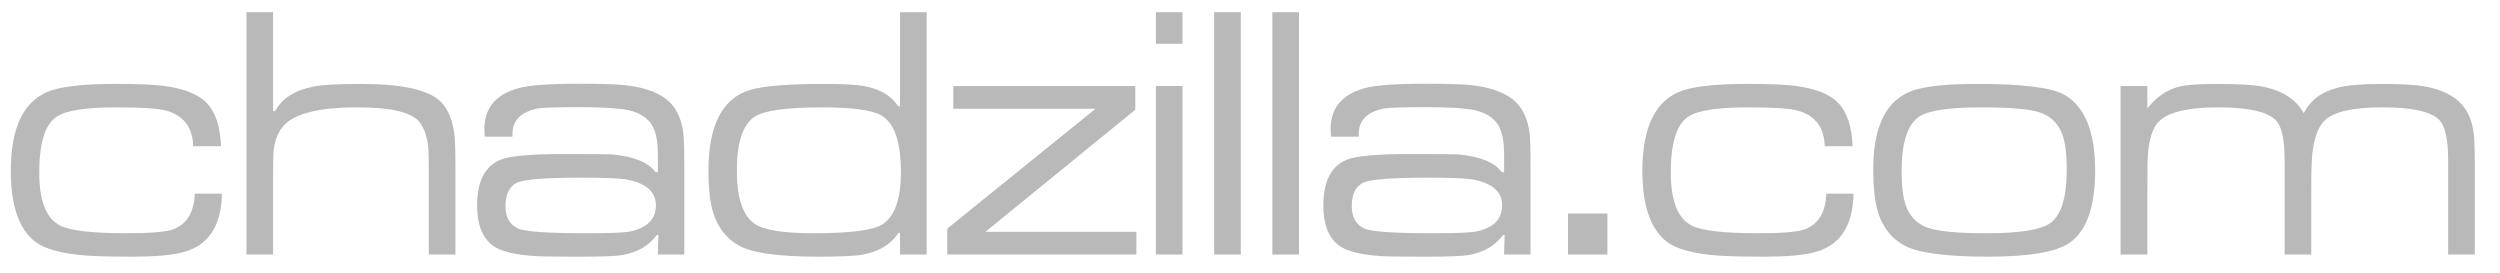
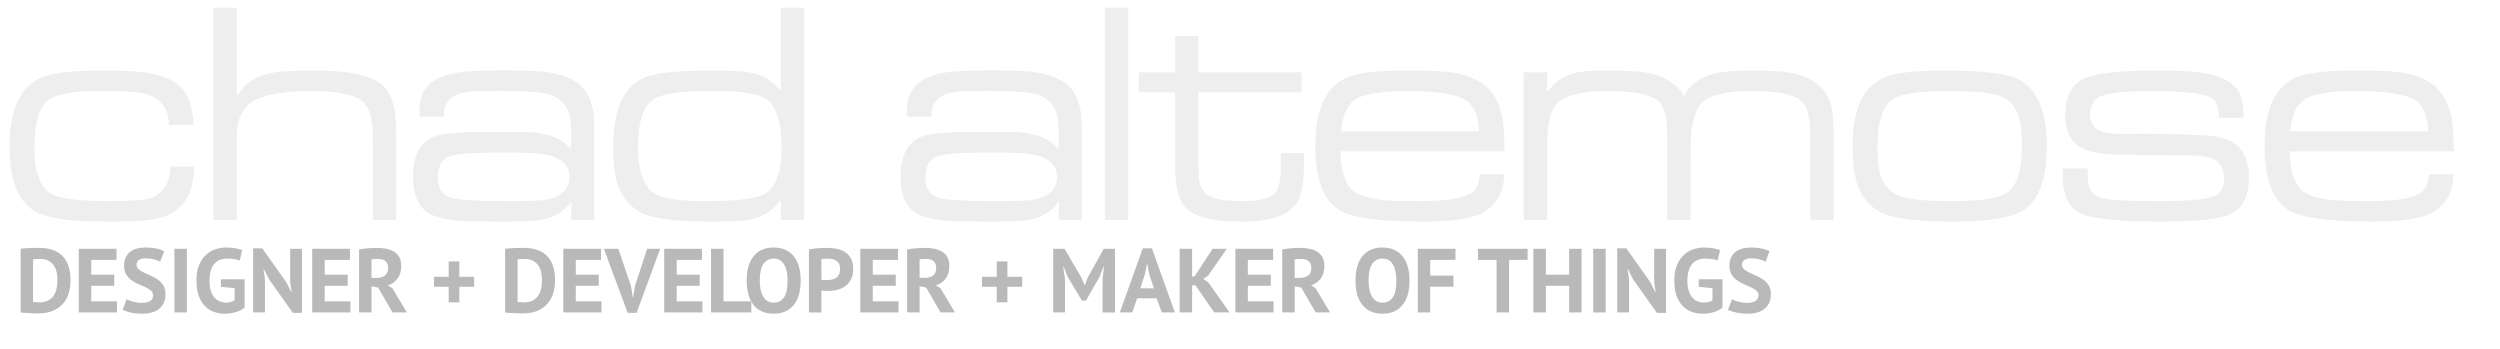
- <svg xmlns="http://www.w3.org/2000/svg" version="1.1" id="Layer_1" x="0px" y="0px" width="275px" height="30px" viewBox="0 0 275 30" style="enable-background:new 0 0 275 30;" xml:space="preserve">
+ <svg xmlns="http://www.w3.org/2000/svg" version="1.1" id="Layer_2" x="0px" y="0px" width="330px" height="46px" viewBox="15 7.25 330 46" enable-background="new 15 7.25 330 46" xml:space="preserve">
  <g>
-     <path style="fill:#B9B9B9;" d="M21.426,21.301h2.988c-0.065,3.633-1.543,5.794-4.434,6.484c-1.224,0.3-3.034,0.449-5.43,0.449   c-2.565,0-4.388-0.052-5.469-0.156c-2.448-0.222-4.173-0.71-5.176-1.465c-1.81-1.367-2.715-3.978-2.715-7.832   c0-4.909,1.497-7.858,4.492-8.848C7.129,9.465,9.499,9.23,12.793,9.23c2.37,0,4.102,0.072,5.195,0.215   c2.227,0.287,3.802,0.905,4.727,1.855c0.977,0.99,1.51,2.585,1.602,4.785H21.25c-0.052-2.057-1.029-3.359-2.93-3.906   c-0.847-0.247-2.689-0.371-5.527-0.371c-3.333,0-5.515,0.339-6.543,1.016c-1.289,0.847-1.934,2.904-1.934,6.172   c0,3.099,0.768,5.039,2.305,5.82c1.094,0.56,3.548,0.84,7.363,0.84c2.591,0,4.284-0.144,5.078-0.43   C20.56,24.653,21.348,23.345,21.426,21.301z" />
-     <path style="fill:#B9B9B9;" d="M27.109,1.34h2.93v10.879h0.234c0.742-1.393,2.142-2.292,4.199-2.695   C35.462,9.328,37.2,9.23,39.688,9.23c4.609,0,7.559,0.671,8.848,2.012c0.742,0.781,1.217,1.908,1.426,3.379   c0.091,0.664,0.137,1.914,0.137,3.75V28h-2.93v-8.711c0-1.627-0.02-2.643-0.059-3.047c-0.13-1.237-0.456-2.181-0.977-2.832   c-0.873-1.067-3.145-1.602-6.816-1.602c-4.219,0-6.927,0.677-8.125,2.031c-0.573,0.638-0.931,1.498-1.074,2.578   c-0.052,0.443-0.078,1.4-0.078,2.871V28h-2.93V1.34z" />
-     <path style="fill:#B9B9B9;" d="M56.367,15.031H53.32c-0.026-0.338-0.039-0.605-0.039-0.801c0-2.344,1.25-3.854,3.75-4.531   c1.172-0.325,3.385-0.488,6.641-0.488c2.578,0,4.336,0.059,5.273,0.176c2.2,0.273,3.789,0.905,4.766,1.895   c0.768,0.781,1.25,1.875,1.445,3.281c0.078,0.56,0.117,1.784,0.117,3.672V28h-2.91l0.059-2.168h-0.156   c-0.859,1.185-2.129,1.927-3.809,2.227c-0.677,0.117-2.214,0.176-4.609,0.176c-2.708,0-4.349-0.02-4.922-0.059   c-2.292-0.144-3.861-0.527-4.707-1.152c-1.159-0.859-1.738-2.331-1.738-4.414c0-2.63,0.84-4.303,2.52-5.02   c1.016-0.43,3.327-0.645,6.934-0.645c3.32,0,5.117,0.014,5.391,0.039c2.396,0.222,3.991,0.873,4.785,1.953h0.254v-1.992   c0-1.38-0.208-2.428-0.625-3.145c-0.508-0.846-1.38-1.406-2.617-1.68c-1.068-0.221-2.806-0.332-5.215-0.332   c-2.644,0-4.206,0.046-4.688,0.137c-1.901,0.352-2.852,1.302-2.852,2.852V15.031z M63.867,19.543c-4.05,0-6.419,0.202-7.109,0.605   c-0.769,0.456-1.152,1.296-1.152,2.52c0,1.211,0.456,2.031,1.367,2.461c0.742,0.352,3.242,0.527,7.5,0.527   c2.539,0,4.121-0.059,4.746-0.176c1.953-0.391,2.93-1.354,2.93-2.891c0-1.51-1.094-2.461-3.281-2.852   C68.151,19.608,66.484,19.543,63.867,19.543z" />
-     <path style="fill:#B9B9B9;" d="M101.934,1.34V28h-2.93v-2.383h-0.175c-0.832,1.276-2.164,2.077-3.997,2.402   c-0.767,0.144-2.398,0.215-4.894,0.215c-4.367,0-7.271-0.417-8.714-1.25c-1.339-0.769-2.262-1.96-2.769-3.574   c-0.351-1.133-0.526-2.669-0.526-4.609c0-5.013,1.523-7.981,4.57-8.906c1.458-0.442,4.192-0.664,8.203-0.664   c2.122,0,3.6,0.085,4.434,0.254c1.692,0.326,2.917,1.062,3.672,2.207h0.195V1.34H101.934z M90.43,11.809   c-3.894,0-6.361,0.339-7.402,1.016c-1.315,0.859-1.973,2.852-1.973,5.977c0,3.008,0.664,4.954,1.992,5.84   c1.016,0.677,3.157,1.016,6.426,1.016c4.114,0,6.667-0.339,7.656-1.016c1.315-0.898,1.973-2.799,1.973-5.703   c0-3.372-0.736-5.462-2.207-6.27C95.853,12.095,93.698,11.809,90.43,11.809z" />
-     <path style="fill:#B9B9B9;" d="M104.863,9.465h20.02v2.604L108.394,25.5H125V28h-20.801v-2.852l16.308-13.184h-15.644V9.465z" />
-     <path style="fill:#B9B9B9;" d="M127.148,1.34h2.93v3.477h-2.93V1.34z M127.148,9.465h2.93V28h-2.93V9.465z" />
-     <path style="fill:#B9B9B9;" d="M133.555,1.34h2.93V28h-2.93V1.34z" />
-     <path style="fill:#B9B9B9;" d="M139.961,1.34h2.93V28h-2.93V1.34z" />
-     <path style="fill:#B9B9B9;" d="M149.453,15.031h-3.047c-0.026-0.338-0.039-0.605-0.039-0.801c0-2.344,1.25-3.854,3.75-4.531   c1.172-0.325,3.386-0.488,6.641-0.488c2.578,0,4.336,0.059,5.273,0.176c2.2,0.273,3.789,0.905,4.766,1.895   c0.769,0.781,1.25,1.875,1.445,3.281c0.078,0.56,0.117,1.784,0.117,3.672V28h-2.91l0.059-2.168h-0.156   c-0.859,1.185-2.129,1.927-3.809,2.227c-0.677,0.117-2.214,0.176-4.609,0.176c-2.708,0-4.349-0.02-4.922-0.059   c-2.292-0.144-3.86-0.527-4.707-1.152c-1.159-0.859-1.738-2.331-1.738-4.414c0-2.63,0.84-4.303,2.52-5.02   c1.016-0.43,3.327-0.645,6.934-0.645c3.32,0,5.117,0.014,5.391,0.039c2.396,0.222,3.991,0.873,4.785,1.953h0.254v-1.992   c0-1.38-0.208-2.428-0.625-3.145c-0.508-0.846-1.38-1.406-2.617-1.68c-1.067-0.221-2.806-0.332-5.215-0.332   c-2.644,0-4.206,0.046-4.688,0.137c-1.901,0.352-2.852,1.302-2.852,2.852V15.031z M156.953,19.543c-4.05,0-6.419,0.202-7.109,0.605   c-0.769,0.456-1.152,1.296-1.152,2.52c0,1.211,0.456,2.031,1.367,2.461c0.742,0.352,3.242,0.527,7.5,0.527   c2.539,0,4.121-0.059,4.746-0.176c1.953-0.391,2.93-1.354,2.93-2.891c0-1.51-1.094-2.461-3.281-2.852   C161.237,19.608,159.57,19.543,156.953,19.543z" />
-     <path style="fill:#B9B9B9;" d="M172.48,23.488h4.336V28h-4.336V23.488z" />
-     <path style="fill:#B9B9B9;" d="M200.898,21.301h2.988c-0.065,3.633-1.543,5.794-4.434,6.484c-1.224,0.3-3.034,0.449-5.43,0.449   c-2.565,0-4.388-0.052-5.469-0.156c-2.448-0.222-4.173-0.71-5.176-1.465c-1.81-1.367-2.715-3.978-2.715-7.832   c0-4.909,1.497-7.858,4.492-8.848c1.445-0.469,3.815-0.703,7.109-0.703c2.37,0,4.102,0.072,5.195,0.215   c2.227,0.287,3.802,0.905,4.727,1.855c0.977,0.99,1.511,2.585,1.602,4.785h-3.066c-0.052-2.057-1.028-3.359-2.93-3.906   c-0.847-0.247-2.688-0.371-5.527-0.371c-3.333,0-5.515,0.339-6.543,1.016c-1.289,0.847-1.934,2.904-1.934,6.172   c0,3.099,0.769,5.039,2.305,5.82c1.094,0.56,3.548,0.84,7.363,0.84c2.591,0,4.284-0.144,5.078-0.43   C200.032,24.653,200.82,23.345,200.898,21.301z" />
-     <path style="fill:#B9B9B9;" d="M217.441,9.23c5.104,0,8.34,0.41,9.707,1.23c2.214,1.328,3.32,4.089,3.32,8.281   c0,3.958-0.918,6.602-2.754,7.93c-1.458,1.042-4.453,1.562-8.984,1.562c-4.648,0-7.722-0.403-9.219-1.211   c-1.406-0.755-2.376-1.96-2.91-3.613c-0.364-1.172-0.547-2.76-0.547-4.766c0-4.805,1.465-7.702,4.395-8.691   C211.855,9.472,214.187,9.23,217.441,9.23z M217.91,11.809c-3.477,0-5.729,0.332-6.758,0.996c-1.315,0.847-1.973,2.852-1.973,6.016   c0,1.589,0.137,2.8,0.41,3.633c0.417,1.263,1.204,2.116,2.363,2.559c1.12,0.43,3.301,0.645,6.543,0.645   c3.646,0,5.989-0.371,7.031-1.113c1.211-0.872,1.816-2.838,1.816-5.898c0-1.68-0.156-2.949-0.469-3.809   c-0.469-1.302-1.354-2.142-2.656-2.52C223.06,11.978,220.957,11.809,217.91,11.809z" />
-     <path style="fill:#B9B9B9;" d="M233.262,9.465h2.949v2.441c1.003-1.224,2.129-2.005,3.379-2.344c0.794-0.221,2.2-0.332,4.219-0.332   c2.526,0,4.31,0.117,5.352,0.352c1.992,0.443,3.411,1.4,4.258,2.871c0.703-1.419,1.953-2.356,3.75-2.812   c1.042-0.273,2.669-0.41,4.883-0.41c2.083,0,3.633,0.091,4.648,0.273c1.81,0.312,3.171,0.97,4.082,1.973   c0.716,0.781,1.159,1.855,1.328,3.223c0.078,0.547,0.117,1.732,0.117,3.555V28h-2.93V17.57c0-2.278-0.339-3.75-1.016-4.414   c-0.911-0.898-2.995-1.348-6.25-1.348c-3.398,0-5.56,0.541-6.484,1.621c-0.625,0.729-1.022,1.895-1.191,3.496   c-0.078,0.69-0.117,1.947-0.117,3.77V28h-2.93V17.57c0-2.292-0.338-3.756-1.015-4.395c-0.962-0.911-3.056-1.367-6.28-1.367   c-3.446,0-5.664,0.56-6.652,1.68c-0.585,0.664-0.949,1.823-1.092,3.477c-0.039,0.495-0.059,1.738-0.059,3.73V28h-2.949V9.465z" />
+     <path fill="#EEEEEE" d="M37.497,29.229h3.138c-0.068,3.814-1.62,6.084-4.655,6.809c-1.285,0.314-3.186,0.472-5.701,0.472   c-2.693,0-4.607-0.055-5.742-0.164c-2.57-0.232-4.382-0.745-5.435-1.538c-1.9-1.436-2.851-4.177-2.851-8.224   c0-5.154,1.572-8.251,4.717-9.29c1.518-0.492,4.006-0.738,7.465-0.738c2.488,0,4.307,0.075,5.455,0.226   c2.338,0.301,3.992,0.95,4.963,1.948c1.025,1.039,1.586,2.714,1.682,5.024h-3.22c-0.055-2.16-1.08-3.527-3.076-4.102   c-0.889-0.26-2.823-0.39-5.804-0.39c-3.5,0-5.79,0.355-6.87,1.066c-1.354,0.889-2.03,3.049-2.03,6.48   c0,3.254,0.807,5.291,2.42,6.111c1.148,0.588,3.726,0.882,7.731,0.882c2.721,0,4.498-0.15,5.332-0.451   C36.588,32.75,37.415,31.376,37.497,29.229z" />
+     <path fill="#EEEEEE" d="M43.171,8.271h3.076v11.423h0.246c0.779-1.463,2.249-2.406,4.409-2.83c1.039-0.205,2.864-0.308,5.476-0.308   c4.84,0,7.937,0.704,9.29,2.112c0.779,0.82,1.278,2.003,1.497,3.548c0.096,0.697,0.144,2.01,0.144,3.938v10.11h-3.076v-9.146   c0-1.709-0.021-2.775-0.062-3.199c-0.137-1.299-0.479-2.29-1.025-2.974c-0.916-1.121-3.302-1.682-7.157-1.682   c-4.43,0-7.273,0.711-8.531,2.133c-0.602,0.67-0.978,1.572-1.128,2.707c-0.055,0.465-0.082,1.47-0.082,3.015v9.146h-3.076V8.271z" />
+     <path fill="#EEEEEE" d="M73.598,22.646h-3.199c-0.027-0.355-0.041-0.636-0.041-0.841c0-2.461,1.312-4.047,3.938-4.758   c1.23-0.342,3.555-0.513,6.973-0.513c2.707,0,4.553,0.062,5.537,0.185c2.311,0.287,3.979,0.95,5.004,1.989   c0.807,0.82,1.312,1.969,1.518,3.445c0.082,0.588,0.123,1.873,0.123,3.855v10.254h-3.056l0.062-2.276h-0.164   c-0.902,1.244-2.235,2.023-3.999,2.338c-0.711,0.123-2.324,0.185-4.84,0.185c-2.844,0-4.566-0.021-5.168-0.062   c-2.406-0.15-4.054-0.554-4.942-1.21c-1.217-0.902-1.825-2.447-1.825-4.635c0-2.762,0.882-4.519,2.646-5.271   c1.066-0.451,3.493-0.677,7.28-0.677c3.486,0,5.373,0.014,5.66,0.041c2.516,0.232,4.19,0.916,5.024,2.051h0.267v-2.092   c0-1.449-0.219-2.55-0.656-3.302c-0.533-0.889-1.449-1.477-2.748-1.764c-1.121-0.232-2.946-0.349-5.476-0.349   c-2.775,0-4.416,0.048-4.922,0.144c-1.996,0.369-2.994,1.367-2.994,2.994V22.646z M81.473,27.384c-4.252,0-6.74,0.212-7.465,0.636   c-0.807,0.479-1.21,1.36-1.21,2.646c0,1.271,0.479,2.133,1.436,2.584c0.779,0.369,3.404,0.554,7.875,0.554   c2.666,0,4.327-0.062,4.983-0.185c2.051-0.41,3.076-1.422,3.076-3.035c0-1.586-1.148-2.584-3.445-2.994   C85.971,27.452,84.221,27.384,81.473,27.384z" />
+     <path fill="#EEEEEE" d="M121.148,8.271v27.993h-3.076v-2.502h-0.184c-0.874,1.34-2.272,2.181-4.197,2.522   c-0.805,0.15-2.518,0.226-5.138,0.226c-4.585,0-7.635-0.438-9.15-1.312c-1.406-0.807-2.375-2.058-2.907-3.753   c-0.369-1.189-0.553-2.803-0.553-4.84c0-5.264,1.6-8.381,4.799-9.352c1.531-0.465,4.402-0.697,8.613-0.697   c2.229,0,3.78,0.089,4.655,0.267c1.777,0.342,3.062,1.114,3.855,2.317h0.205V8.271H121.148z M109.069,19.263   c-4.088,0-6.679,0.355-7.772,1.066c-1.381,0.902-2.071,2.994-2.071,6.275c0,3.158,0.697,5.202,2.092,6.132   c1.066,0.711,3.315,1.066,6.747,1.066c4.32,0,7-0.355,8.039-1.066c1.381-0.943,2.071-2.939,2.071-5.988   c0-3.541-0.772-5.735-2.317-6.583C114.764,19.563,112.501,19.263,109.069,19.263z" />
+     <path fill="#EEEEEE" d="M137.951,22.646h-3.199c-0.027-0.355-0.041-0.636-0.041-0.841c0-2.461,1.312-4.047,3.938-4.758   c1.23-0.342,3.555-0.513,6.973-0.513c2.707,0,4.553,0.062,5.537,0.185c2.311,0.287,3.979,0.95,5.004,1.989   c0.807,0.82,1.312,1.969,1.518,3.445c0.082,0.588,0.123,1.873,0.123,3.855v10.254h-3.057l0.062-2.276h-0.164   c-0.902,1.244-2.236,2.023-4,2.338c-0.711,0.123-2.324,0.185-4.84,0.185c-2.844,0-4.566-0.021-5.168-0.062   c-2.406-0.15-4.053-0.554-4.942-1.21c-1.217-0.902-1.825-2.447-1.825-4.635c0-2.762,0.882-4.519,2.646-5.271   c1.066-0.451,3.493-0.677,7.28-0.677c3.486,0,5.373,0.014,5.66,0.041c2.516,0.232,4.191,0.916,5.025,2.051h0.266v-2.092   c0-1.449-0.219-2.55-0.656-3.302c-0.533-0.889-1.449-1.477-2.748-1.764c-1.121-0.232-2.945-0.349-5.475-0.349   c-2.775,0-4.416,0.048-4.922,0.144c-1.996,0.369-2.995,1.367-2.995,2.994V22.646z M145.826,27.384c-4.252,0-6.74,0.212-7.465,0.636   c-0.807,0.479-1.21,1.36-1.21,2.646c0,1.271,0.479,2.133,1.435,2.584c0.779,0.369,3.404,0.554,7.875,0.554   c2.666,0,4.328-0.062,4.984-0.185c2.051-0.41,3.076-1.422,3.076-3.035c0-1.586-1.148-2.584-3.445-2.994   C150.324,27.452,148.574,27.384,145.826,27.384z" />
+     <path fill="#EEEEEE" d="M160.852,8.271h3.076v27.993h-3.076V8.271z" />
+     <path fill="#EEEEEE" d="M170.115,11.982h3.076v4.819h13.617v2.625h-13.617v8.449c0,1.682,0.047,2.81,0.143,3.384   c0.191,1.148,0.965,1.894,2.318,2.235c0.766,0.205,1.887,0.308,3.363,0.308c2.393,0,3.889-0.444,4.49-1.333   c0.383-0.561,0.574-1.818,0.574-3.773v-1.23h3.057v1.23c0,2.611-0.342,4.423-1.025,5.435c-1.066,1.586-3.514,2.379-7.342,2.379   c-3.965,0-6.488-0.731-7.568-2.194c-0.725-0.984-1.086-2.789-1.086-5.414v-9.475h-4.779v-2.625h4.779V11.982z" />
+     <path fill="#EEEEEE" d="M210.344,30.255h3.221c-0.068,2.707-1.279,4.512-3.631,5.414c-1.449,0.561-3.82,0.841-7.115,0.841   c-5.92,0-9.666-0.554-11.238-1.661c-1.969-1.395-2.953-4.149-2.953-8.265c0-5.182,1.564-8.285,4.695-9.311   c1.49-0.479,3.986-0.718,7.486-0.718c2.762,0,4.682,0.082,5.762,0.246c2.311,0.342,4,1.121,5.066,2.338   c0.848,0.971,1.414,2.249,1.701,3.835c0.15,0.889,0.24,2.304,0.268,4.245h-21.678c0.082,2.42,0.561,4.081,1.436,4.983   c0.738,0.766,2.195,1.258,4.369,1.477c0.848,0.082,2.434,0.123,4.758,0.123c3.883,0,6.262-0.479,7.137-1.436   C210.01,31.943,210.248,31.239,210.344,30.255z M210.201,24.595c-0.014-1.887-0.52-3.213-1.518-3.979   c-1.189-0.902-3.842-1.354-7.957-1.354c-3.609,0-5.947,0.417-7.014,1.251c-0.971,0.752-1.531,2.112-1.682,4.081H210.201z" />
+     <path fill="#EEEEEE" d="M216.119,16.802h3.098v2.563c1.053-1.285,2.234-2.105,3.547-2.461c0.834-0.232,2.311-0.349,4.43-0.349   c2.652,0,4.525,0.123,5.619,0.369c2.092,0.465,3.582,1.47,4.471,3.015c0.738-1.49,2.051-2.475,3.938-2.953   c1.094-0.287,2.803-0.431,5.127-0.431c2.188,0,3.814,0.096,4.881,0.287c1.9,0.328,3.33,1.019,4.287,2.071   c0.752,0.82,1.217,1.948,1.395,3.384c0.082,0.574,0.123,1.818,0.123,3.732v10.233h-3.076V25.312c0-2.393-0.355-3.938-1.066-4.635   c-0.957-0.943-3.145-1.415-6.562-1.415c-3.568,0-5.838,0.567-6.809,1.702c-0.656,0.766-1.074,1.989-1.252,3.671   c-0.082,0.725-0.123,2.044-0.123,3.958v7.67h-3.076V25.312c0-2.406-0.355-3.944-1.064-4.614c-1.012-0.957-3.209-1.436-6.596-1.436   c-3.617,0-5.945,0.588-6.984,1.764c-0.613,0.697-0.996,1.914-1.146,3.65c-0.041,0.52-0.061,1.825-0.061,3.917v7.67h-3.098V16.802z" />
+     <path fill="#EEEEEE" d="M271.504,16.556c5.359,0,8.758,0.431,10.193,1.292c2.324,1.395,3.486,4.293,3.486,8.695   c0,4.156-0.965,6.932-2.893,8.326c-1.531,1.094-4.676,1.641-9.434,1.641c-4.881,0-8.107-0.424-9.68-1.271   c-1.477-0.793-2.494-2.058-3.055-3.794c-0.383-1.23-0.574-2.898-0.574-5.004c0-5.045,1.537-8.087,4.613-9.126   C265.639,16.809,268.086,16.556,271.504,16.556z M271.996,19.263c-3.65,0-6.016,0.349-7.096,1.046   c-1.381,0.889-2.07,2.994-2.07,6.316c0,1.668,0.143,2.939,0.43,3.814c0.438,1.326,1.266,2.222,2.482,2.687   c1.176,0.451,3.465,0.677,6.869,0.677c3.828,0,6.289-0.39,7.383-1.169c1.271-0.916,1.908-2.98,1.908-6.193   c0-1.764-0.164-3.097-0.492-3.999c-0.492-1.367-1.422-2.249-2.789-2.646C277.404,19.44,275.195,19.263,271.996,19.263z" />
+     <path fill="#EEEEEE" d="M287.289,29.476h3.281v0.554c0,0.943,0.074,1.613,0.225,2.01c0.246,0.602,0.732,1.032,1.457,1.292   c0.875,0.314,3.432,0.472,7.67,0.472c4.389,0,6.965-0.287,7.73-0.861c0.615-0.465,0.924-1.183,0.924-2.153   c0-1.354-0.561-2.249-1.682-2.687c-0.67-0.246-1.826-0.362-3.467-0.349c-1.053,0.014-4.012-0.021-8.879-0.103   c-2.557-0.041-4.352-0.461-5.383-1.262c-1.033-0.799-1.549-2.156-1.549-4.07c0-2.023,0.646-3.49,1.938-4.398   c1.293-0.91,4.658-1.364,10.1-1.364c2.598,0,4.479,0.082,5.641,0.246c2.434,0.328,4.102,1.053,5.004,2.174   c0.561,0.697,0.84,1.976,0.84,3.835h-3.24c-0.014-1.176-0.211-1.955-0.594-2.338c-0.82-0.807-3.404-1.21-7.752-1.21   c-4.225,0-6.781,0.294-7.67,0.882c-0.656,0.438-0.984,1.176-0.984,2.215c0,1.299,0.703,2.105,2.111,2.42   c0.547,0.123,1.771,0.171,3.672,0.144c2.201-0.041,5.174,0.014,8.92,0.164c2.105,0.082,3.645,0.52,4.615,1.312   c1.094,0.889,1.641,2.345,1.641,4.368c0,2.188-0.725,3.726-2.174,4.614c-1.23,0.752-4.52,1.128-9.865,1.128   c-5.742,0-9.27-0.441-10.582-1.322c-1.312-0.883-1.969-2.444-1.969-4.687C287.268,30.337,287.275,29.995,287.289,29.476z" />
+     <path fill="#EEEEEE" d="M335.639,30.255h3.221c-0.068,2.707-1.279,4.512-3.631,5.414c-1.449,0.561-3.82,0.841-7.115,0.841   c-5.92,0-9.666-0.554-11.238-1.661c-1.969-1.395-2.953-4.149-2.953-8.265c0-5.182,1.564-8.285,4.695-9.311   c1.49-0.479,3.986-0.718,7.486-0.718c2.762,0,4.682,0.082,5.762,0.246c2.311,0.342,4,1.121,5.066,2.338   c0.848,0.971,1.414,2.249,1.701,3.835c0.15,0.889,0.24,2.304,0.268,4.245h-21.678c0.082,2.42,0.561,4.081,1.436,4.983   c0.738,0.766,2.195,1.258,4.369,1.477c0.848,0.082,2.434,0.123,4.758,0.123c3.883,0,6.262-0.479,7.137-1.436   C335.305,31.943,335.543,31.239,335.639,30.255z M335.496,24.595c-0.014-1.887-0.52-3.213-1.518-3.979   c-1.189-0.902-3.842-1.354-7.957-1.354c-3.609,0-5.947,0.417-7.014,1.251c-0.971,0.752-1.531,2.112-1.682,4.081H335.496z" />
  </g>
  <g>
- </g>
-   <g>
- </g>
-   <g>
- </g>
-   <g>
- </g>
-   <g>
- </g>
-   <g>
- </g>
-   <g>
- </g>
-   <g>
- </g>
-   <g>
- </g>
-   <g>
- </g>
-   <g>
- </g>
-   <g>
- </g>
-   <g>
- </g>
-   <g>
- </g>
-   <g>
- </g>
+     <path fill="#B9B9B9" d="M17.72,40.09c0.168-0.023,0.358-0.044,0.57-0.061c0.212-0.016,0.43-0.027,0.654-0.035   s0.442-0.014,0.654-0.019c0.212-0.004,0.402-0.006,0.57-0.006c0.744,0,1.38,0.104,1.908,0.312c0.528,0.209,0.956,0.5,1.284,0.877   c0.328,0.375,0.568,0.824,0.72,1.344c0.152,0.52,0.228,1.092,0.228,1.716c0,0.567-0.072,1.116-0.216,1.644   c-0.144,0.528-0.384,0.996-0.72,1.404s-0.778,0.736-1.326,0.984s-1.226,0.371-2.034,0.371c-0.128,0-0.298-0.004-0.51-0.012   s-0.432-0.018-0.66-0.029s-0.446-0.024-0.654-0.036c-0.208-0.013-0.364-0.026-0.468-0.042V40.09z M20.3,41.434   c-0.176,0-0.354,0.004-0.534,0.012c-0.18,0.008-0.314,0.021-0.402,0.037v5.627c0.032,0.008,0.086,0.015,0.162,0.019   s0.158,0.008,0.246,0.012c0.088,0.005,0.172,0.009,0.252,0.013s0.14,0.006,0.18,0.006c0.464,0,0.85-0.082,1.158-0.246   s0.552-0.383,0.732-0.654c0.18-0.271,0.306-0.586,0.378-0.941c0.072-0.356,0.108-0.723,0.108-1.099c0-0.328-0.032-0.658-0.096-0.99   c-0.064-0.331-0.182-0.63-0.354-0.894s-0.406-0.48-0.702-0.648C21.132,41.518,20.756,41.434,20.3,41.434z" />
+     <path fill="#B9B9B9" d="M25.4,40.09h4.98v1.464h-3.336v1.956h3.036v1.464h-3.036v2.052h3.396v1.465H25.4V40.09z" />
+     <path fill="#B9B9B9" d="M35.204,46.234c0-0.256-0.094-0.465-0.282-0.625s-0.424-0.306-0.708-0.438   c-0.284-0.133-0.592-0.268-0.924-0.408c-0.332-0.14-0.64-0.312-0.924-0.516c-0.284-0.204-0.52-0.458-0.708-0.762   c-0.188-0.305-0.282-0.692-0.282-1.164c0-0.408,0.068-0.763,0.204-1.062c0.136-0.3,0.33-0.55,0.582-0.75   c0.252-0.199,0.55-0.348,0.894-0.443c0.344-0.097,0.728-0.145,1.152-0.145c0.488,0,0.948,0.042,1.38,0.126s0.788,0.206,1.068,0.366   l-0.516,1.38c-0.176-0.112-0.44-0.214-0.792-0.306s-0.732-0.139-1.14-0.139c-0.384,0-0.678,0.076-0.882,0.229   c-0.204,0.152-0.306,0.355-0.306,0.611c0,0.24,0.094,0.44,0.282,0.6c0.188,0.16,0.424,0.309,0.708,0.445   c0.284,0.135,0.592,0.275,0.924,0.42c0.332,0.144,0.64,0.317,0.924,0.521c0.284,0.204,0.52,0.456,0.708,0.756   c0.188,0.301,0.282,0.674,0.282,1.122s-0.074,0.834-0.222,1.158c-0.148,0.323-0.356,0.594-0.624,0.81   c-0.268,0.217-0.592,0.377-0.972,0.48s-0.798,0.156-1.254,0.156c-0.6,0-1.128-0.057-1.584-0.168   c-0.456-0.112-0.792-0.225-1.008-0.336l0.528-1.404c0.088,0.048,0.202,0.1,0.342,0.156c0.14,0.056,0.298,0.107,0.474,0.155   c0.176,0.048,0.362,0.089,0.558,0.12c0.196,0.032,0.398,0.049,0.606,0.049c0.488,0,0.862-0.082,1.122-0.246   C35.073,46.82,35.204,46.57,35.204,46.234z" />
+     <path fill="#B9B9B9" d="M38.023,40.09h1.644v8.4h-1.644V40.09z" />
+     <path fill="#B9B9B9" d="M44.155,44.109h3.132v3.744c-0.336,0.28-0.738,0.484-1.206,0.612c-0.468,0.128-0.93,0.192-1.386,0.192   c-0.536,0-1.034-0.084-1.494-0.252s-0.858-0.431-1.194-0.787c-0.336-0.355-0.6-0.81-0.792-1.361   c-0.192-0.553-0.288-1.208-0.288-1.969c0-0.791,0.114-1.465,0.342-2.021c0.228-0.556,0.528-1.008,0.9-1.355   c0.372-0.348,0.79-0.601,1.254-0.756c0.464-0.156,0.936-0.234,1.416-0.234s0.902,0.035,1.266,0.107   c0.364,0.072,0.654,0.148,0.87,0.229l-0.336,1.38c-0.2-0.079-0.424-0.142-0.672-0.187c-0.248-0.043-0.564-0.065-0.948-0.065   c-0.344,0-0.66,0.052-0.948,0.155c-0.288,0.105-0.538,0.275-0.75,0.511c-0.212,0.235-0.376,0.538-0.492,0.905   c-0.116,0.369-0.174,0.816-0.174,1.345c0,0.504,0.056,0.938,0.168,1.302c0.112,0.364,0.268,0.664,0.468,0.9   c0.2,0.236,0.434,0.41,0.702,0.521c0.268,0.112,0.554,0.168,0.858,0.168c0.208,0,0.412-0.025,0.612-0.078   c0.2-0.051,0.368-0.129,0.504-0.233v-1.584l-1.812-0.192V44.109z" />
+     <path fill="#B9B9B9" d="M50.503,44.109l-0.66-1.32h-0.06l0.192,1.32v4.381h-1.56v-8.461h1.2l3.18,4.477l0.636,1.283h0.06   l-0.192-1.283V40.09h1.56v8.46h-1.2L50.503,44.109z" />
+     <path fill="#B9B9B9" d="M56.215,40.09h4.98v1.464h-3.336v1.956h3.036v1.464h-3.036v2.052h3.396v1.465h-5.04V40.09z" />
+     <path fill="#B9B9B9" d="M62.395,40.174c0.184-0.031,0.382-0.062,0.594-0.09c0.212-0.028,0.424-0.051,0.636-0.066   c0.212-0.016,0.418-0.027,0.618-0.035c0.2-0.009,0.384-0.013,0.552-0.013c0.392,0,0.778,0.036,1.158,0.108s0.72,0.195,1.02,0.371   c0.3,0.177,0.54,0.418,0.72,0.727s0.27,0.693,0.27,1.158c0,0.688-0.16,1.248-0.48,1.68c-0.32,0.432-0.748,0.732-1.284,0.9   l0.588,0.371l1.92,3.205h-1.896l-1.908-3.289l-0.864-0.155v3.444h-1.644V40.174z M64.915,41.434c-0.168,0-0.334,0.004-0.498,0.012   c-0.164,0.008-0.29,0.024-0.378,0.049v2.436h0.696c0.456,0,0.82-0.104,1.092-0.312c0.272-0.207,0.408-0.551,0.408-1.031   c0-0.36-0.112-0.643-0.336-0.846C65.675,41.535,65.347,41.434,64.915,41.434z" />
+     <path fill="#B9B9B9" d="M72.283,43.785h1.944v-2.027h1.404v2.027h1.956v1.32h-1.956v2.053h-1.404v-2.053h-1.944V43.785z" />
+     <path fill="#B9B9B9" d="M81.679,40.09c0.168-0.023,0.358-0.044,0.57-0.061c0.212-0.016,0.43-0.027,0.654-0.035   s0.442-0.014,0.654-0.019c0.212-0.004,0.402-0.006,0.57-0.006c0.744,0,1.38,0.104,1.908,0.312c0.528,0.209,0.956,0.5,1.284,0.877   c0.328,0.375,0.568,0.824,0.72,1.344c0.152,0.52,0.228,1.092,0.228,1.716c0,0.567-0.072,1.116-0.216,1.644   c-0.144,0.528-0.384,0.996-0.72,1.404s-0.778,0.736-1.326,0.984s-1.226,0.371-2.034,0.371c-0.128,0-0.298-0.004-0.51-0.012   s-0.432-0.018-0.66-0.029s-0.446-0.024-0.654-0.036c-0.208-0.013-0.364-0.026-0.468-0.042V40.09z M84.258,41.434   c-0.176,0-0.354,0.004-0.534,0.012c-0.18,0.008-0.314,0.021-0.402,0.037v5.627c0.032,0.008,0.086,0.015,0.162,0.019   s0.158,0.008,0.246,0.012c0.088,0.005,0.172,0.009,0.252,0.013s0.14,0.006,0.18,0.006c0.464,0,0.85-0.082,1.158-0.246   s0.552-0.383,0.732-0.654c0.18-0.271,0.306-0.586,0.378-0.941c0.072-0.356,0.108-0.723,0.108-1.099c0-0.328-0.032-0.658-0.096-0.99   c-0.064-0.331-0.182-0.63-0.354-0.894s-0.406-0.48-0.702-0.648C85.09,41.518,84.714,41.434,84.258,41.434z" />
+     <path fill="#B9B9B9" d="M89.358,40.09h4.98v1.464h-3.336v1.956h3.036v1.464h-3.036v2.052h3.396v1.465h-5.04V40.09z" />
+     <path fill="#B9B9B9" d="M98.298,45.021l0.216,1.428h0.06l0.24-1.439l1.608-4.92h1.728l-3.12,8.46h-1.176l-3.144-8.46h1.908   L98.298,45.021z" />
+     <path fill="#B9B9B9" d="M102.678,40.09h4.98v1.464h-3.336v1.956h3.036v1.464h-3.036v2.052h3.396v1.465h-5.04V40.09z" />
+     <path fill="#B9B9B9" d="M114.173,48.49h-5.316v-8.4h1.644v6.936h3.672V48.49z" />
+     <path fill="#B9B9B9" d="M113.561,44.289c0-1.399,0.308-2.478,0.924-3.233s1.496-1.134,2.64-1.134c0.6,0,1.124,0.104,1.572,0.312   c0.448,0.207,0.82,0.504,1.116,0.887c0.296,0.385,0.516,0.845,0.66,1.381c0.144,0.535,0.216,1.132,0.216,1.787   c0,1.4-0.31,2.479-0.93,3.234c-0.62,0.756-1.498,1.135-2.634,1.135c-0.608,0-1.136-0.104-1.584-0.312   c-0.448-0.208-0.818-0.504-1.11-0.889c-0.292-0.383-0.51-0.844-0.654-1.379C113.633,45.542,113.561,44.945,113.561,44.289z    M115.289,44.289c0,0.425,0.036,0.814,0.108,1.171s0.182,0.661,0.33,0.918c0.148,0.256,0.338,0.456,0.57,0.6   s0.508,0.216,0.828,0.216c0.584,0,1.036-0.228,1.356-0.684s0.48-1.195,0.48-2.221c0-0.407-0.034-0.787-0.102-1.139   c-0.068-0.353-0.174-0.66-0.318-0.925c-0.144-0.264-0.332-0.47-0.564-0.618c-0.232-0.147-0.516-0.222-0.852-0.222   c-0.584,0-1.036,0.233-1.356,0.702C115.449,42.556,115.289,43.29,115.289,44.289z" />
+     <path fill="#B9B9B9" d="M121.781,40.174c0.336-0.064,0.706-0.114,1.11-0.15c0.404-0.035,0.806-0.054,1.206-0.054   c0.416,0,0.834,0.034,1.254,0.103c0.42,0.067,0.798,0.203,1.134,0.408c0.336,0.203,0.61,0.487,0.822,0.852   c0.212,0.363,0.318,0.838,0.318,1.422c0,0.527-0.092,0.975-0.276,1.338c-0.184,0.364-0.428,0.662-0.732,0.895   c-0.304,0.231-0.65,0.399-1.038,0.504c-0.388,0.104-0.79,0.155-1.206,0.155c-0.04,0-0.104,0-0.192,0   c-0.088,0-0.18-0.001-0.276-0.006c-0.096-0.004-0.19-0.01-0.282-0.019c-0.092-0.008-0.158-0.016-0.198-0.023v2.893h-1.644V40.174z    M124.229,41.386c-0.16,0-0.312,0.006-0.456,0.019c-0.144,0.012-0.26,0.025-0.348,0.041v2.725c0.032,0.008,0.08,0.016,0.144,0.023   s0.132,0.015,0.204,0.019c0.072,0.004,0.142,0.006,0.21,0.006s0.118,0,0.15,0c0.216,0,0.43-0.021,0.642-0.06   c0.212-0.041,0.402-0.114,0.57-0.223c0.168-0.107,0.302-0.258,0.402-0.449c0.1-0.192,0.15-0.445,0.15-0.756   c0-0.265-0.048-0.482-0.144-0.654c-0.096-0.172-0.222-0.311-0.378-0.414c-0.156-0.104-0.334-0.176-0.534-0.217   C124.641,41.406,124.437,41.386,124.229,41.386z" />
+     <path fill="#B9B9B9" d="M128.561,40.09h4.98v1.464h-3.336v1.956h3.036v1.464h-3.036v2.052h3.396v1.465h-5.04V40.09z" />
+     <path fill="#B9B9B9" d="M134.741,40.174c0.184-0.031,0.382-0.062,0.594-0.09c0.212-0.028,0.424-0.051,0.636-0.066   c0.212-0.016,0.418-0.027,0.618-0.035c0.2-0.009,0.384-0.013,0.552-0.013c0.392,0,0.778,0.036,1.158,0.108   c0.379,0.072,0.72,0.195,1.02,0.371c0.301,0.177,0.54,0.418,0.721,0.727c0.18,0.309,0.27,0.693,0.27,1.158   c0,0.688-0.16,1.248-0.48,1.68s-0.748,0.732-1.283,0.9l0.588,0.371l1.92,3.205h-1.896l-1.908-3.289l-0.864-0.155v3.444h-1.644   V40.174z M137.261,41.434c-0.168,0-0.334,0.004-0.498,0.012c-0.164,0.008-0.29,0.024-0.378,0.049v2.436h0.696   c0.456,0,0.82-0.104,1.091-0.312c0.272-0.207,0.408-0.551,0.408-1.031c0-0.36-0.111-0.643-0.336-0.846   C138.021,41.535,137.692,41.434,137.261,41.434z" />
+     <path fill="#B9B9B9" d="M144.629,43.785h1.943v-2.027h1.404v2.027h1.956v1.32h-1.956v2.053h-1.404v-2.053h-1.943V43.785z" />
+     <path fill="#B9B9B9" d="M160.541,44.134l0.18-1.668h-0.072l-0.516,1.344l-1.789,3.132h-0.527l-1.885-3.144l-0.527-1.332h-0.061   l0.24,1.655v4.369h-1.561v-8.4h1.5l2.244,3.84l0.396,0.96h0.049l0.359-0.983l2.123-3.816h1.488v8.4h-1.643V44.134z" />
+     <path fill="#B9B9B9" d="M167.68,46.63h-2.58l-0.637,1.86h-1.643l3.023-8.461h1.213l3.023,8.461h-1.729L167.68,46.63z M165.52,45.31   h1.801l-0.625-1.872l-0.252-1.32h-0.059l-0.254,1.332L165.52,45.31z" />
+     <path fill="#B9B9B9" d="M172.791,44.902h-0.432v3.588h-1.645v-8.4h1.645v3.72l0.385-0.168l2.316-3.552h1.871l-2.447,3.527   l-0.648,0.457l0.672,0.467l2.795,3.949h-2.027L172.791,44.902z" />
+     <path fill="#B9B9B9" d="M178.072,40.09h4.98v1.464h-3.336v1.956h3.035v1.464h-3.035v2.052h3.395v1.465h-5.039V40.09z" />
+     <path fill="#B9B9B9" d="M184.252,40.174c0.184-0.031,0.381-0.062,0.594-0.09c0.211-0.028,0.424-0.051,0.637-0.066   c0.211-0.016,0.418-0.027,0.617-0.035c0.199-0.009,0.385-0.013,0.553-0.013c0.391,0,0.777,0.036,1.158,0.108   c0.379,0.072,0.719,0.195,1.02,0.371c0.299,0.177,0.539,0.418,0.719,0.727c0.182,0.309,0.271,0.693,0.271,1.158   c0,0.688-0.16,1.248-0.48,1.68s-0.748,0.732-1.283,0.9l0.588,0.371l1.92,3.205h-1.896l-1.908-3.289l-0.863-0.155v3.444h-1.645   V40.174z M186.771,41.434c-0.168,0-0.334,0.004-0.498,0.012s-0.289,0.024-0.377,0.049v2.436h0.695c0.455,0,0.82-0.104,1.092-0.312   c0.271-0.207,0.408-0.551,0.408-1.031c0-0.36-0.111-0.643-0.336-0.846C187.531,41.535,187.203,41.434,186.771,41.434z" />
+     <path fill="#B9B9B9" d="M193.924,44.289c0-1.399,0.309-2.478,0.924-3.233c0.617-0.756,1.496-1.134,2.641-1.134   c0.6,0,1.123,0.104,1.572,0.312c0.447,0.207,0.82,0.504,1.115,0.887c0.297,0.385,0.516,0.845,0.66,1.381   c0.145,0.535,0.217,1.132,0.217,1.787c0,1.4-0.311,2.479-0.93,3.234c-0.621,0.756-1.498,1.135-2.635,1.135   c-0.607,0-1.137-0.104-1.584-0.312s-0.818-0.504-1.109-0.889c-0.293-0.383-0.51-0.844-0.654-1.379   C193.996,45.542,193.924,44.945,193.924,44.289z M195.652,44.289c0,0.425,0.035,0.814,0.107,1.171s0.182,0.661,0.33,0.918   c0.148,0.256,0.338,0.456,0.57,0.6s0.508,0.216,0.828,0.216c0.584,0,1.035-0.228,1.355-0.684s0.48-1.195,0.48-2.221   c0-0.407-0.033-0.787-0.102-1.139c-0.068-0.353-0.174-0.66-0.318-0.925c-0.145-0.264-0.332-0.47-0.564-0.618   c-0.232-0.147-0.516-0.222-0.852-0.222c-0.584,0-1.037,0.233-1.355,0.702C195.812,42.556,195.652,43.29,195.652,44.289z" />
+     <path fill="#B9B9B9" d="M202.145,40.09h4.98v1.464h-3.336v2.076h3.07v1.464h-3.07v3.396h-1.645V40.09z" />
+     <path fill="#B9B9B9" d="M216.639,41.554h-2.447v6.937h-1.645v-6.937h-2.459V40.09h6.551V41.554z" />
+     <path fill="#B9B9B9" d="M222.123,44.974h-3.07v3.517h-1.645v-8.4h1.645v3.42h3.07v-3.42h1.645v8.4h-1.645V44.974z" />
+     <path fill="#B9B9B9" d="M225.303,40.09h1.645v8.4h-1.645V40.09z" />
+     <path fill="#B9B9B9" d="M230.559,44.109l-0.66-1.32h-0.061l0.193,1.32v4.381h-1.561v-8.461h1.199l3.18,4.477l0.637,1.283h0.061   l-0.193-1.283V40.09h1.561v8.46h-1.199L230.559,44.109z" />
+     <path fill="#B9B9B9" d="M239.234,44.109h3.133v3.744c-0.336,0.28-0.738,0.484-1.205,0.612c-0.469,0.128-0.932,0.192-1.387,0.192   c-0.537,0-1.035-0.084-1.494-0.252c-0.461-0.168-0.857-0.431-1.193-0.787c-0.336-0.355-0.602-0.81-0.793-1.361   c-0.191-0.553-0.287-1.208-0.287-1.969c0-0.791,0.113-1.465,0.342-2.021c0.229-0.556,0.527-1.008,0.9-1.355   c0.371-0.348,0.789-0.601,1.254-0.756c0.463-0.156,0.936-0.234,1.416-0.234c0.479,0,0.9,0.035,1.266,0.107   c0.363,0.072,0.654,0.148,0.869,0.229l-0.336,1.38c-0.199-0.079-0.424-0.142-0.672-0.187c-0.248-0.043-0.564-0.065-0.947-0.065   c-0.344,0-0.66,0.052-0.949,0.155c-0.287,0.105-0.537,0.275-0.75,0.511c-0.211,0.235-0.375,0.538-0.49,0.905   c-0.117,0.369-0.176,0.816-0.176,1.345c0,0.504,0.057,0.938,0.168,1.302c0.113,0.364,0.27,0.664,0.469,0.9s0.434,0.41,0.703,0.521   c0.268,0.112,0.553,0.168,0.857,0.168c0.207,0,0.412-0.025,0.611-0.078c0.199-0.051,0.369-0.129,0.504-0.233v-1.584l-1.812-0.192   V44.109z" />
+     <path fill="#B9B9B9" d="M247.117,46.234c0-0.256-0.094-0.465-0.281-0.625s-0.424-0.306-0.709-0.438   c-0.283-0.133-0.592-0.268-0.924-0.408c-0.332-0.14-0.639-0.312-0.924-0.516c-0.283-0.204-0.52-0.458-0.707-0.762   c-0.188-0.305-0.283-0.692-0.283-1.164c0-0.408,0.068-0.763,0.205-1.062c0.135-0.3,0.33-0.55,0.582-0.75   c0.252-0.199,0.549-0.348,0.895-0.443c0.344-0.097,0.727-0.145,1.15-0.145c0.488,0,0.949,0.042,1.381,0.126   s0.787,0.206,1.068,0.366l-0.516,1.38c-0.178-0.112-0.441-0.214-0.793-0.306s-0.732-0.139-1.141-0.139   c-0.383,0-0.678,0.076-0.881,0.229c-0.205,0.152-0.307,0.355-0.307,0.611c0,0.24,0.094,0.44,0.283,0.6   c0.188,0.16,0.424,0.309,0.707,0.445c0.283,0.135,0.592,0.275,0.924,0.42c0.332,0.144,0.641,0.317,0.924,0.521   c0.285,0.204,0.52,0.456,0.709,0.756c0.188,0.301,0.281,0.674,0.281,1.122s-0.074,0.834-0.223,1.158   c-0.146,0.323-0.355,0.594-0.623,0.81c-0.268,0.217-0.592,0.377-0.973,0.48c-0.379,0.104-0.797,0.156-1.254,0.156   c-0.6,0-1.127-0.057-1.584-0.168c-0.455-0.112-0.791-0.225-1.008-0.336l0.527-1.404c0.088,0.048,0.203,0.1,0.344,0.156   c0.139,0.056,0.297,0.107,0.473,0.155s0.363,0.089,0.559,0.12c0.195,0.032,0.398,0.049,0.605,0.049   c0.488,0,0.863-0.082,1.123-0.246S247.117,46.57,247.117,46.234z" />
+   </g>
</svg>
